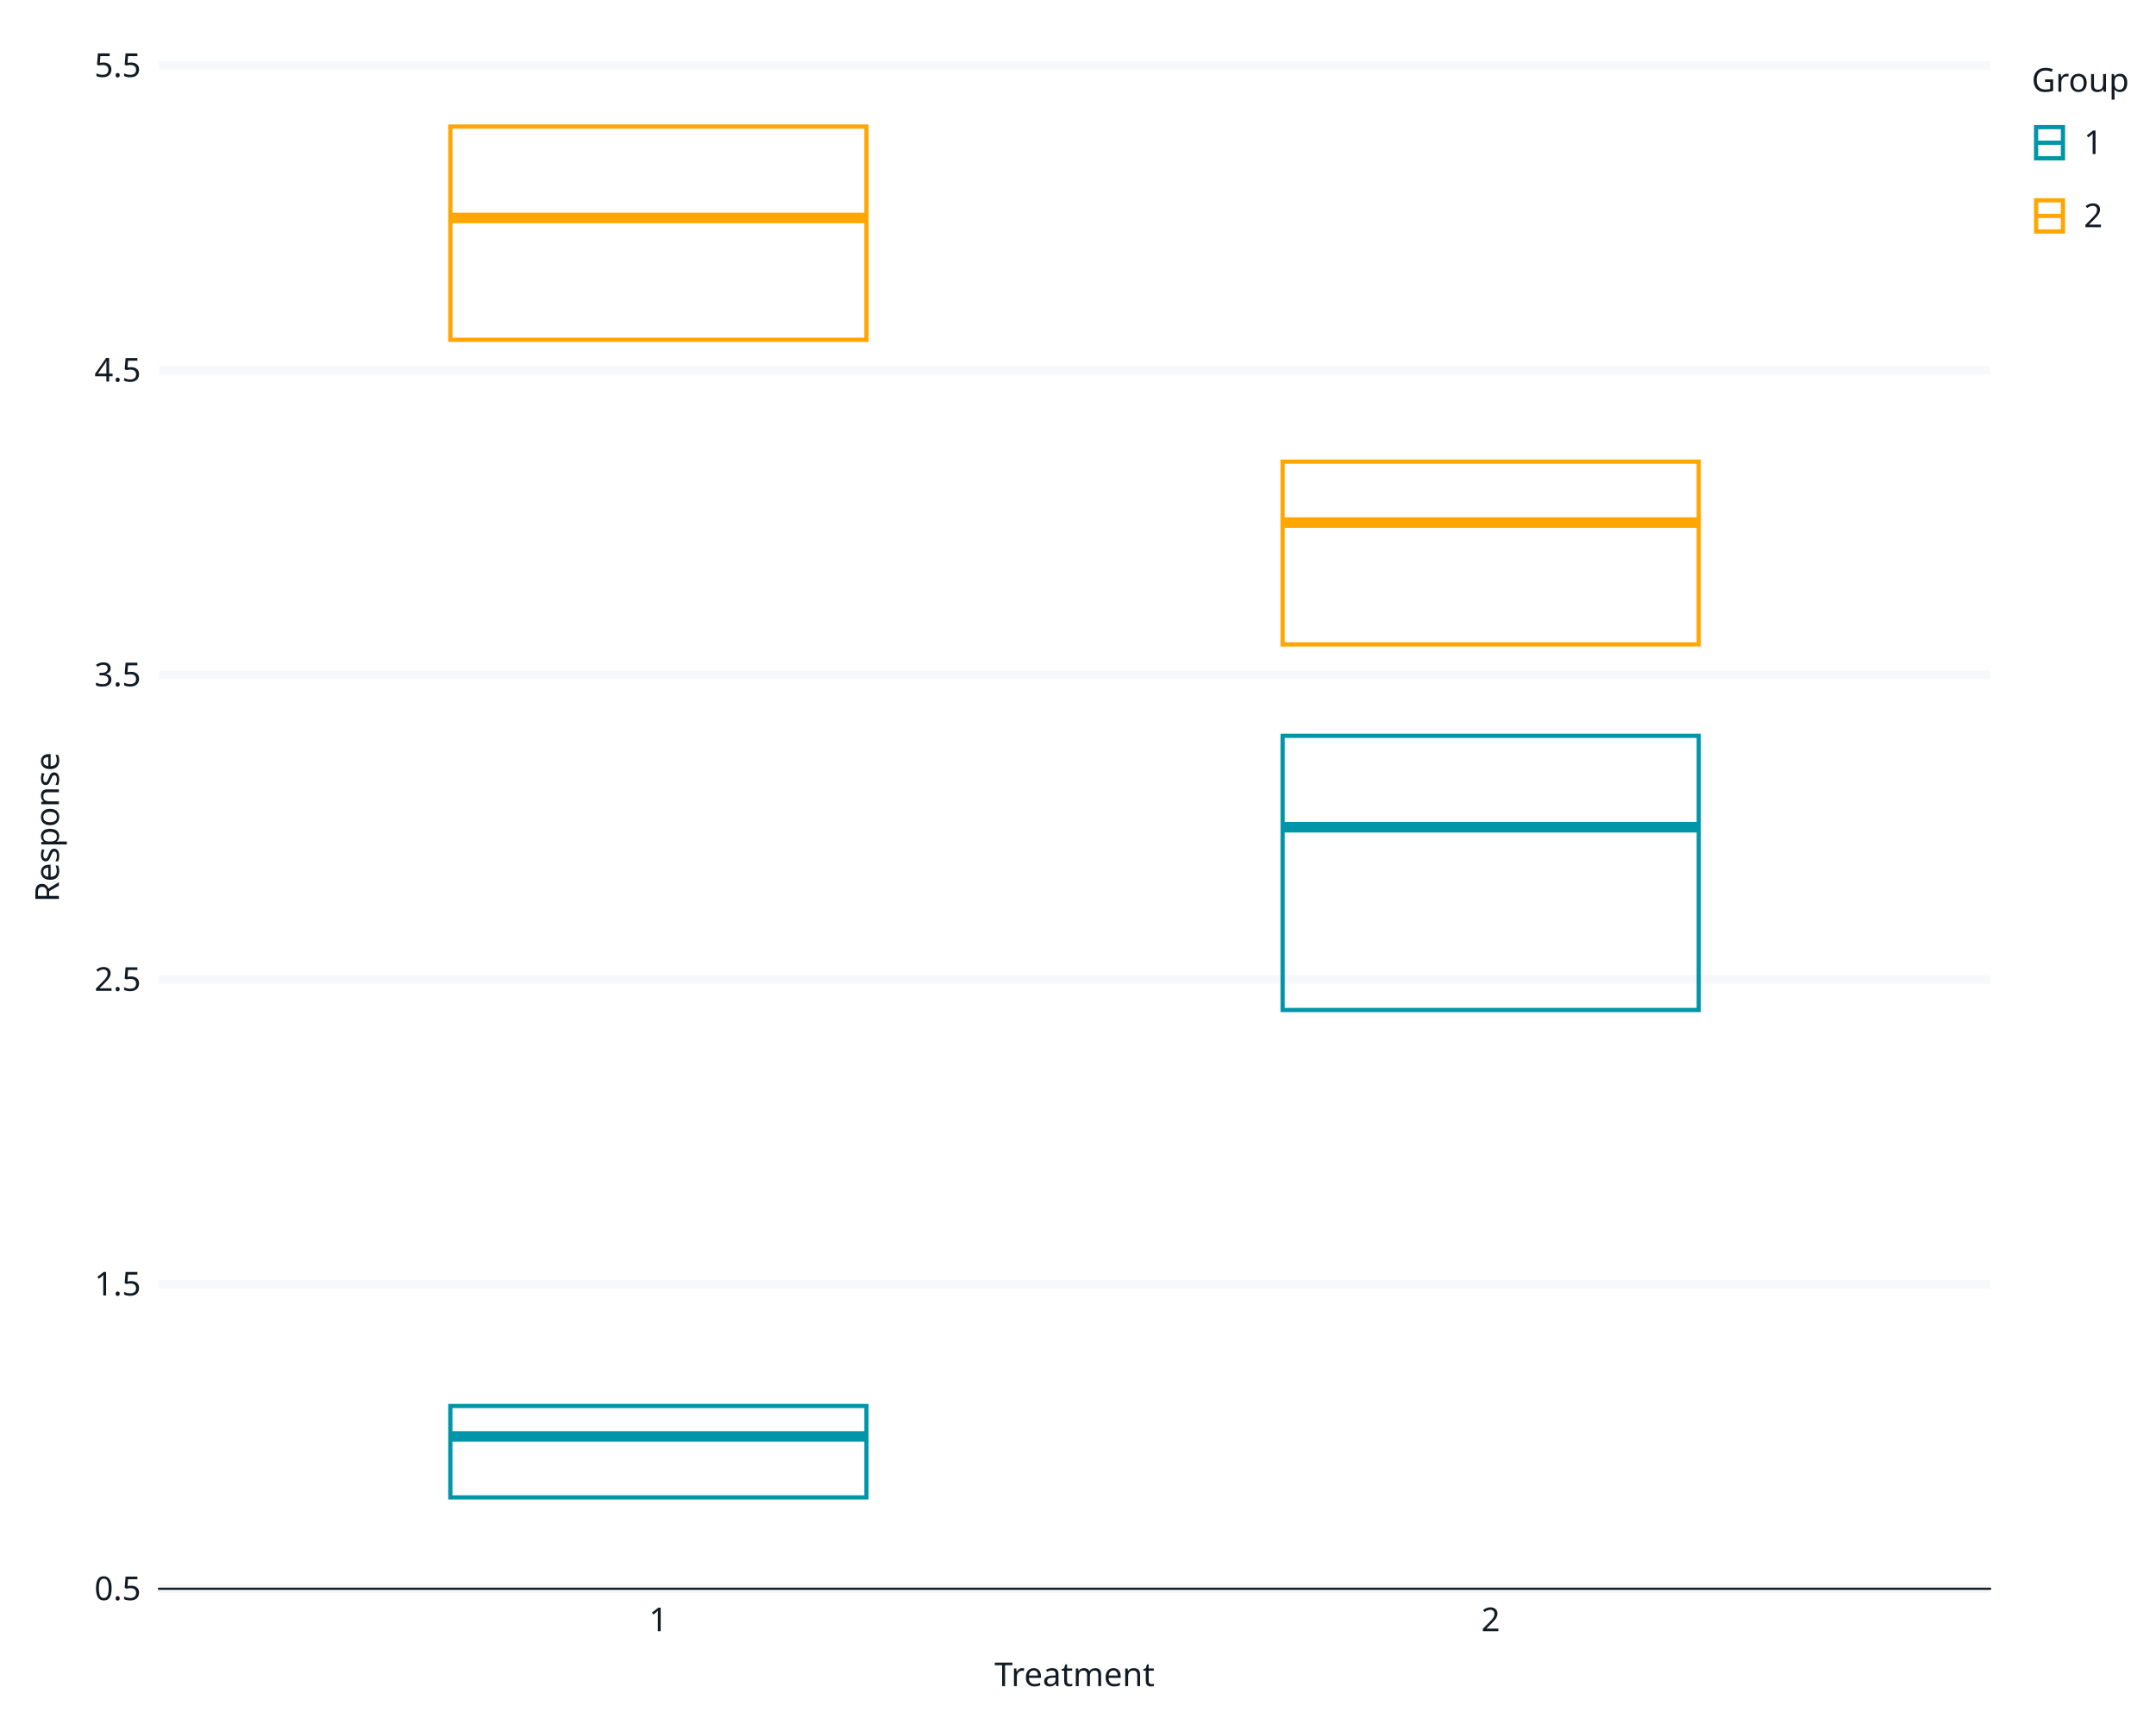
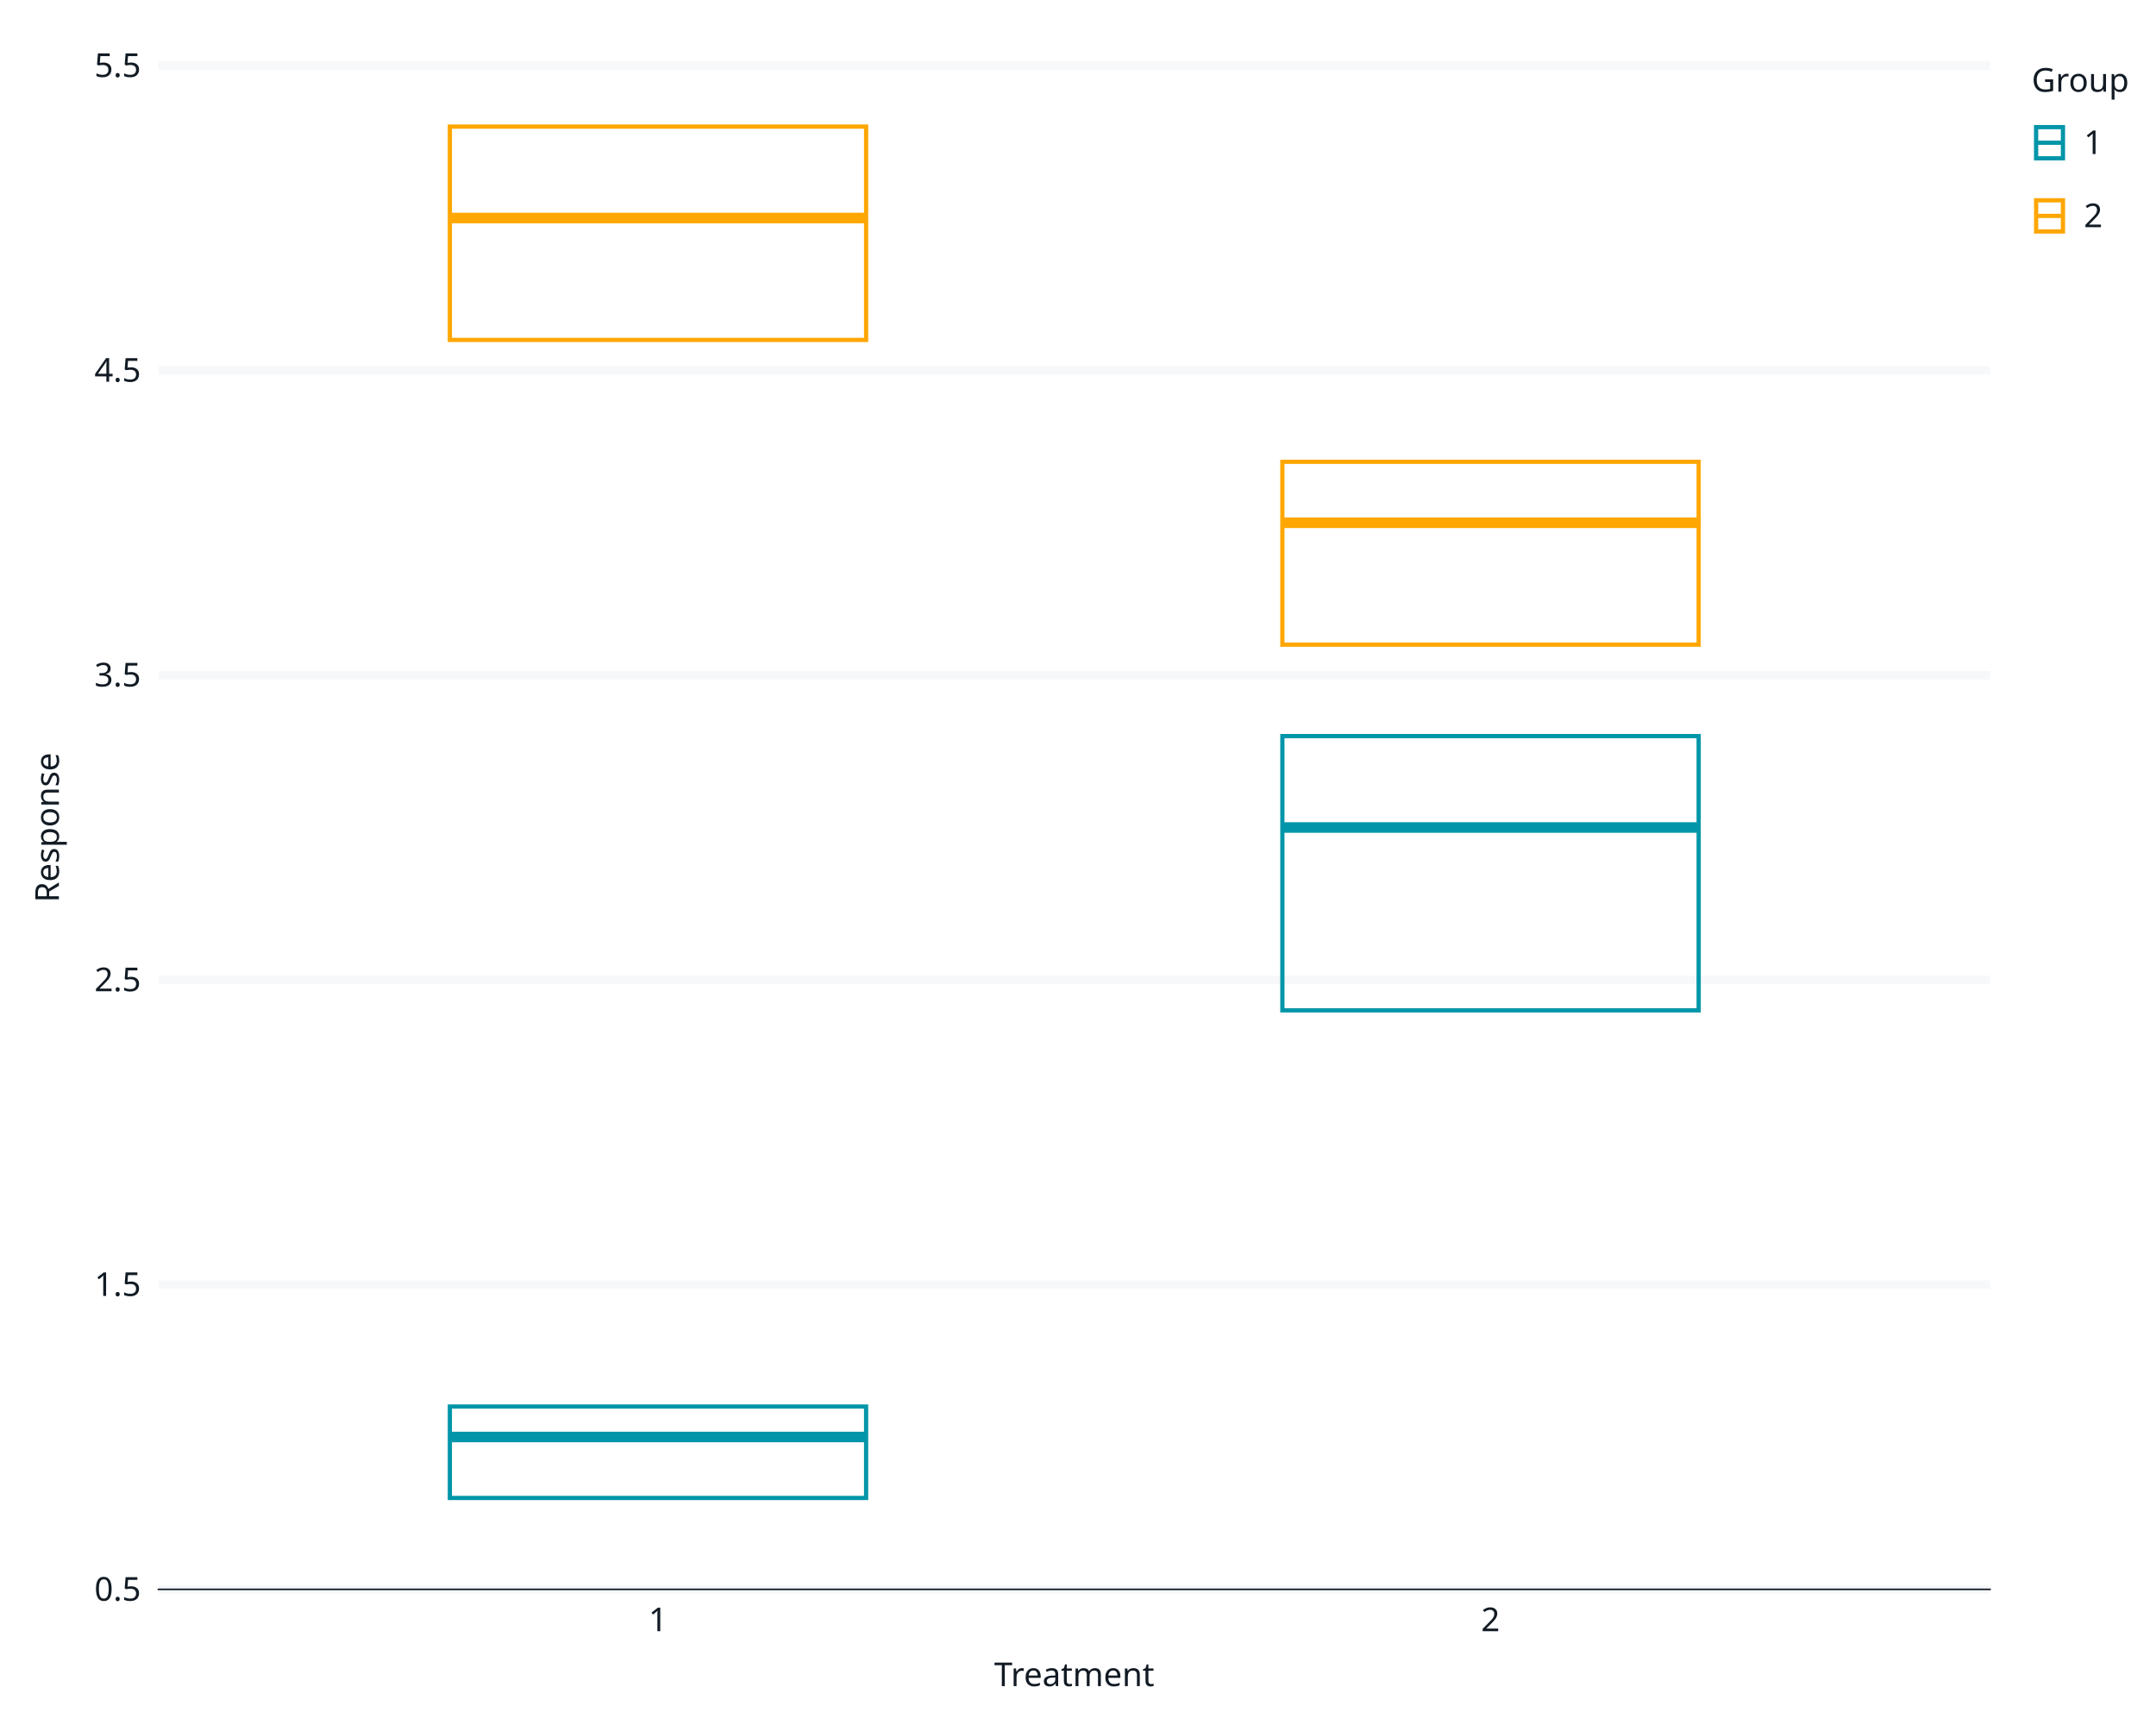
<svg xmlns="http://www.w3.org/2000/svg" class="svglite" data-engine-version="2.0" width="720.00pt" height="576.00pt" viewBox="0 0 720.00 576.00">
  <defs>
    <style type="text/css">
    .svglite line, .svglite polyline, .svglite polygon, .svglite path, .svglite rect, .svglite circle {
      fill: none;
      stroke: #000000;
      stroke-linecap: round;
      stroke-linejoin: round;
      stroke-miterlimit: 10.00;
    }
  </style>
  </defs>
  <rect width="100%" height="100%" style="stroke: none; fill: #FFFFFF;" />
  <defs>
    <clipPath id="cpMC4wMHw3MjAuMDB8MC4wMHw1NzYuMDA=">
      <rect x="0.00" y="0.00" width="720.00" height="576.00" />
    </clipPath>
  </defs>
  <g clip-path="url(#cpMC4wMHw3MjAuMDB8MC4wMHw1NzYuMDA=)">
    <rect x="0" y="0.00" width="720.00" height="576.00" style="stroke-width: 1.07; stroke: #FFFFFF; fill: #FFFFFF;" />
-     <rect x="53.12" y="21.92" width="611.46" height="508.60" style="stroke-width: 1.07; stroke: #FFFFFF; fill: #FFFFFF;" />
-     <polyline points="53.12,530.51 664.57,530.51 " style="stroke-width: 2.84; stroke: #F6F8FA; stroke-linecap: butt;" />
-     <polyline points="53.12,428.79 664.57,428.79 " style="stroke-width: 2.84; stroke: #F6F8FA; stroke-linecap: butt;" />
-     <polyline points="53.12,327.08 664.57,327.08 " style="stroke-width: 2.84; stroke: #F6F8FA; stroke-linecap: butt;" />
-     <polyline points="53.12,225.36 664.57,225.36 " style="stroke-width: 2.84; stroke: #F6F8FA; stroke-linecap: butt;" />
-     <polyline points="53.12,123.64 664.57,123.64 " style="stroke-width: 2.84; stroke: #F6F8FA; stroke-linecap: butt;" />
-     <polyline points="53.12,21.92 664.57,21.92 " style="stroke-width: 2.84; stroke: #F6F8FA; stroke-linecap: butt;" />
-     <polyline points="219.88,530.51 219.88,21.92 " style="stroke-width: 2.84; stroke: none; stroke-linecap: butt;" />
-     <polyline points="497.81,530.51 497.81,21.92 " style="stroke-width: 2.84; stroke: none; stroke-linecap: butt;" />
-     <polygon points="150.39,469.48 150.39,500.00 289.36,500.00 289.36,469.48 150.39,469.48 " style="stroke-width: 1.41; stroke: #0095A8; stroke-linecap: butt; stroke-linejoin: miter; fill: none;" />
-     <polygon points="150.39,42.26 150.39,113.47 289.36,113.47 289.36,42.26 150.39,42.26 " style="stroke-width: 1.41; stroke: #FFA600; stroke-linecap: butt; stroke-linejoin: miter; fill: none;" />
-     <polygon points="428.33,245.70 428.33,337.25 567.30,337.25 567.30,245.70 428.33,245.70 " style="stroke-width: 1.41; stroke: #0095A8; stroke-linecap: butt; stroke-linejoin: miter; fill: none;" />
-     <polygon points="428.33,154.15 428.33,215.18 567.30,215.18 567.30,154.15 428.33,154.15 " style="stroke-width: 1.41; stroke: #FFA600; stroke-linecap: butt; stroke-linejoin: miter; fill: none;" />
-     <line x1="150.39" y1="479.65" x2="289.36" y2="479.65" style="stroke-width: 3.52; stroke: #0095A8; stroke-linecap: butt; stroke-linejoin: miter;" />
-     <line x1="150.39" y1="72.78" x2="289.36" y2="72.78" style="stroke-width: 3.52; stroke: #FFA600; stroke-linecap: butt; stroke-linejoin: miter;" />
-     <line x1="428.33" y1="276.22" x2="567.30" y2="276.22" style="stroke-width: 3.52; stroke: #0095A8; stroke-linecap: butt; stroke-linejoin: miter;" />
-     <line x1="428.33" y1="174.50" x2="567.30" y2="174.50" style="stroke-width: 3.52; stroke: #FFA600; stroke-linecap: butt; stroke-linejoin: miter;" />
-     <polyline points="53.12,530.51 53.12,21.92 " style="stroke-width: 0.70; stroke: none; stroke-linecap: square;" />
-     <text x="47.06" y="534.30" text-anchor="end" style="font-size: 11.00px; fill: #121B24; font-family: sans;" textLength="15.29px" lengthAdjust="spacingAndGlyphs">0.5</text>
-     <text x="47.06" y="432.58" text-anchor="end" style="font-size: 11.00px; fill: #121B24; font-family: sans;" textLength="15.29px" lengthAdjust="spacingAndGlyphs">1.5</text>
-     <text x="47.06" y="330.86" text-anchor="end" style="font-size: 11.00px; fill: #121B24; font-family: sans;" textLength="15.29px" lengthAdjust="spacingAndGlyphs">2.5</text>
-     <text x="47.06" y="229.14" text-anchor="end" style="font-size: 11.00px; fill: #121B24; font-family: sans;" textLength="15.29px" lengthAdjust="spacingAndGlyphs">3.5</text>
-     <text x="47.06" y="127.42" text-anchor="end" style="font-size: 11.00px; fill: #121B24; font-family: sans;" textLength="15.29px" lengthAdjust="spacingAndGlyphs">4.5</text>
+     <rect x="52.92" y="21.92" width="611.66" height="508.80" style="stroke-width: 1.07; stroke: #FFFFFF; fill: #FFFFFF;" />
+     <polyline points="52.92,530.71 664.57,530.71 " style="stroke-width: 2.84; stroke: #F6F8FA; stroke-linecap: butt;" />
+     <polyline points="52.92,428.95 664.57,428.95 " style="stroke-width: 2.84; stroke: #F6F8FA; stroke-linecap: butt;" />
+     <polyline points="52.92,327.20 664.57,327.20 " style="stroke-width: 2.84; stroke: #F6F8FA; stroke-linecap: butt;" />
+     <polyline points="52.92,225.44 664.57,225.44 " style="stroke-width: 2.84; stroke: #F6F8FA; stroke-linecap: butt;" />
+     <polyline points="52.92,123.68 664.57,123.68 " style="stroke-width: 2.84; stroke: #F6F8FA; stroke-linecap: butt;" />
+     <polyline points="52.92,21.92 664.57,21.92 " style="stroke-width: 2.84; stroke: #F6F8FA; stroke-linecap: butt;" />
+     <polyline points="219.73,530.71 219.73,21.92 " style="stroke-width: 2.84; stroke: none; stroke-linecap: butt;" />
+     <polyline points="497.76,530.71 497.76,21.92 " style="stroke-width: 2.84; stroke: none; stroke-linecap: butt;" />
+     <polygon points="150.23,469.66 150.23,500.19 289.24,500.19 289.24,469.66 150.23,469.66 " style="stroke-width: 1.41; stroke: #0095A8; stroke-linecap: butt; stroke-linejoin: miter; fill: none;" />
+     <polygon points="150.23,42.27 150.23,113.50 289.24,113.50 289.24,42.27 150.23,42.27 " style="stroke-width: 1.41; stroke: #FFA600; stroke-linecap: butt; stroke-linejoin: miter; fill: none;" />
+     <polygon points="428.25,245.79 428.25,337.37 567.27,337.37 567.27,245.79 428.25,245.79 " style="stroke-width: 1.41; stroke: #0095A8; stroke-linecap: butt; stroke-linejoin: miter; fill: none;" />
+     <polygon points="428.25,154.20 428.25,215.26 567.27,215.26 567.27,154.20 428.25,154.20 " style="stroke-width: 1.41; stroke: #FFA600; stroke-linecap: butt; stroke-linejoin: miter; fill: none;" />
+     <line x1="150.23" y1="479.83" x2="289.24" y2="479.83" style="stroke-width: 3.52; stroke: #0095A8; stroke-linecap: butt; stroke-linejoin: miter;" />
+     <line x1="150.23" y1="72.80" x2="289.24" y2="72.80" style="stroke-width: 3.52; stroke: #FFA600; stroke-linecap: butt; stroke-linejoin: miter;" />
+     <line x1="428.25" y1="276.32" x2="567.27" y2="276.32" style="stroke-width: 3.52; stroke: #0095A8; stroke-linecap: butt; stroke-linejoin: miter;" />
+     <line x1="428.25" y1="174.56" x2="567.27" y2="174.56" style="stroke-width: 3.52; stroke: #FFA600; stroke-linecap: butt; stroke-linejoin: miter;" />
+     <polyline points="52.92,530.71 52.92,21.92 " style="stroke-width: 0.53; stroke: none; stroke-linecap: square;" />
+     <text x="47.06" y="534.50" text-anchor="end" style="font-size: 11.00px; fill: #121B24; font-family: sans;" textLength="15.29px" lengthAdjust="spacingAndGlyphs">0.5</text>
+     <text x="47.06" y="432.74" text-anchor="end" style="font-size: 11.00px; fill: #121B24; font-family: sans;" textLength="15.29px" lengthAdjust="spacingAndGlyphs">1.5</text>
+     <text x="47.06" y="330.98" text-anchor="end" style="font-size: 11.00px; fill: #121B24; font-family: sans;" textLength="15.29px" lengthAdjust="spacingAndGlyphs">2.5</text>
+     <text x="47.06" y="229.22" text-anchor="end" style="font-size: 11.00px; fill: #121B24; font-family: sans;" textLength="15.29px" lengthAdjust="spacingAndGlyphs">3.5</text>
+     <text x="47.06" y="127.46" text-anchor="end" style="font-size: 11.00px; fill: #121B24; font-family: sans;" textLength="15.29px" lengthAdjust="spacingAndGlyphs">4.5</text>
    <text x="47.06" y="25.70" text-anchor="end" style="font-size: 11.00px; fill: #121B24; font-family: sans;" textLength="15.29px" lengthAdjust="spacingAndGlyphs">5.5</text>
-     <polyline points="49.80,530.51 53.12,530.51 " style="stroke-width: 0.70; stroke: none; stroke-linecap: butt;" />
-     <polyline points="49.80,428.79 53.12,428.79 " style="stroke-width: 0.70; stroke: none; stroke-linecap: butt;" />
-     <polyline points="49.80,327.08 53.12,327.08 " style="stroke-width: 0.70; stroke: none; stroke-linecap: butt;" />
-     <polyline points="49.80,225.36 53.12,225.36 " style="stroke-width: 0.70; stroke: none; stroke-linecap: butt;" />
-     <polyline points="49.80,123.64 53.12,123.64 " style="stroke-width: 0.70; stroke: none; stroke-linecap: butt;" />
-     <polyline points="49.80,21.92 53.12,21.92 " style="stroke-width: 0.70; stroke: none; stroke-linecap: butt;" />
-     <polyline points="53.12,530.51 664.57,530.51 " style="stroke-width: 0.70; stroke: #121B24; stroke-linecap: square;" />
-     <polyline points="219.88,533.83 219.88,530.51 " style="stroke-width: 0.70; stroke: none; stroke-linecap: butt;" />
-     <polyline points="497.81,533.83 497.81,530.51 " style="stroke-width: 0.70; stroke: none; stroke-linecap: butt;" />
-     <text x="219.88" y="544.68" text-anchor="middle" style="font-size: 11.00px; fill: #121B24; font-family: sans;" textLength="6.12px" lengthAdjust="spacingAndGlyphs">1</text>
-     <text x="497.81" y="544.68" text-anchor="middle" style="font-size: 11.00px; fill: #121B24; font-family: sans;" textLength="6.12px" lengthAdjust="spacingAndGlyphs">2</text>
-     <text x="358.85" y="563.02" text-anchor="middle" style="font-size: 11.00px; fill: #121B24; font-family: sans;" textLength="50.13px" lengthAdjust="spacingAndGlyphs">Treatment</text>
-     <text transform="translate(19.67,276.22) rotate(-90)" text-anchor="middle" style="font-size: 11.00px; fill: #121B24; font-family: sans;" textLength="49.55px" lengthAdjust="spacingAndGlyphs">Response</text>
+     <polyline points="49.80,530.71 52.92,530.71 " style="stroke-width: 0.53; stroke: none; stroke-linecap: butt;" />
+     <polyline points="49.80,428.95 52.92,428.95 " style="stroke-width: 0.53; stroke: none; stroke-linecap: butt;" />
+     <polyline points="49.80,327.20 52.92,327.20 " style="stroke-width: 0.53; stroke: none; stroke-linecap: butt;" />
+     <polyline points="49.80,225.44 52.92,225.44 " style="stroke-width: 0.53; stroke: none; stroke-linecap: butt;" />
+     <polyline points="49.80,123.68 52.92,123.68 " style="stroke-width: 0.53; stroke: none; stroke-linecap: butt;" />
+     <polyline points="49.80,21.92 52.92,21.92 " style="stroke-width: 0.53; stroke: none; stroke-linecap: butt;" />
+     <polyline points="52.92,530.71 664.57,530.71 " style="stroke-width: 0.53; stroke: #121B24; stroke-linecap: square;" />
+     <polyline points="219.73,533.83 219.73,530.71 " style="stroke-width: 0.53; stroke: none; stroke-linecap: butt;" />
+     <polyline points="497.76,533.83 497.76,530.71 " style="stroke-width: 0.53; stroke: none; stroke-linecap: butt;" />
+     <text x="219.73" y="544.68" text-anchor="middle" style="font-size: 11.00px; fill: #121B24; font-family: sans;" textLength="6.12px" lengthAdjust="spacingAndGlyphs">1</text>
+     <text x="497.76" y="544.68" text-anchor="middle" style="font-size: 11.00px; fill: #121B24; font-family: sans;" textLength="6.12px" lengthAdjust="spacingAndGlyphs">2</text>
+     <text x="358.75" y="563.02" text-anchor="middle" style="font-size: 11.00px; fill: #121B24; font-family: sans;" textLength="50.13px" lengthAdjust="spacingAndGlyphs">Treatment</text>
+     <text transform="translate(19.67,276.32) rotate(-90)" text-anchor="middle" style="font-size: 11.00px; fill: #121B24; font-family: sans;" textLength="49.55px" lengthAdjust="spacingAndGlyphs">Response</text>
    <rect x="670.24" y="21.92" width="27.84" height="68.79" style="stroke-width: 1.07; stroke: #FFFFFF; fill: #FFFFFF;" />
    <text x="678.46" y="30.63" style="font-size: 11.00px; fill: #121B24; font-family: sans;" textLength="30.58px" lengthAdjust="spacingAndGlyphs">Group</text>
    <rect x="678.46" y="37.25" width="11.96" height="20.81" style="stroke-width: 1.07; stroke: #FFFFFF; fill: #FFFFFF;" />
    <rect x="679.96" y="42.45" width="8.97" height="10.41" style="stroke-width: 1.41; stroke: #0095A8; stroke-linecap: butt; stroke-linejoin: miter;" />
    <polyline points="679.96,47.66 688.92,47.66 " style="stroke-width: 1.41; stroke: #0095A8; stroke-linecap: butt; stroke-linejoin: miter;" />
    <rect x="678.46" y="61.68" width="11.96" height="20.81" style="stroke-width: 1.07; stroke: #FFFFFF; fill: #FFFFFF;" />
    <rect x="679.96" y="66.88" width="8.97" height="10.41" style="stroke-width: 1.41; stroke: #FFA600; stroke-linecap: butt; stroke-linejoin: miter;" />
    <polyline points="679.96,72.09 688.92,72.09 " style="stroke-width: 1.41; stroke: #FFA600; stroke-linecap: butt; stroke-linejoin: miter;" />
    <text x="695.90" y="51.44" style="font-size: 11.00px; fill: #121B24; font-family: sans;" textLength="6.12px" lengthAdjust="spacingAndGlyphs">1</text>
    <text x="695.90" y="75.87" style="font-size: 11.00px; fill: #121B24; font-family: sans;" textLength="6.12px" lengthAdjust="spacingAndGlyphs">2</text>
  </g>
</svg>
